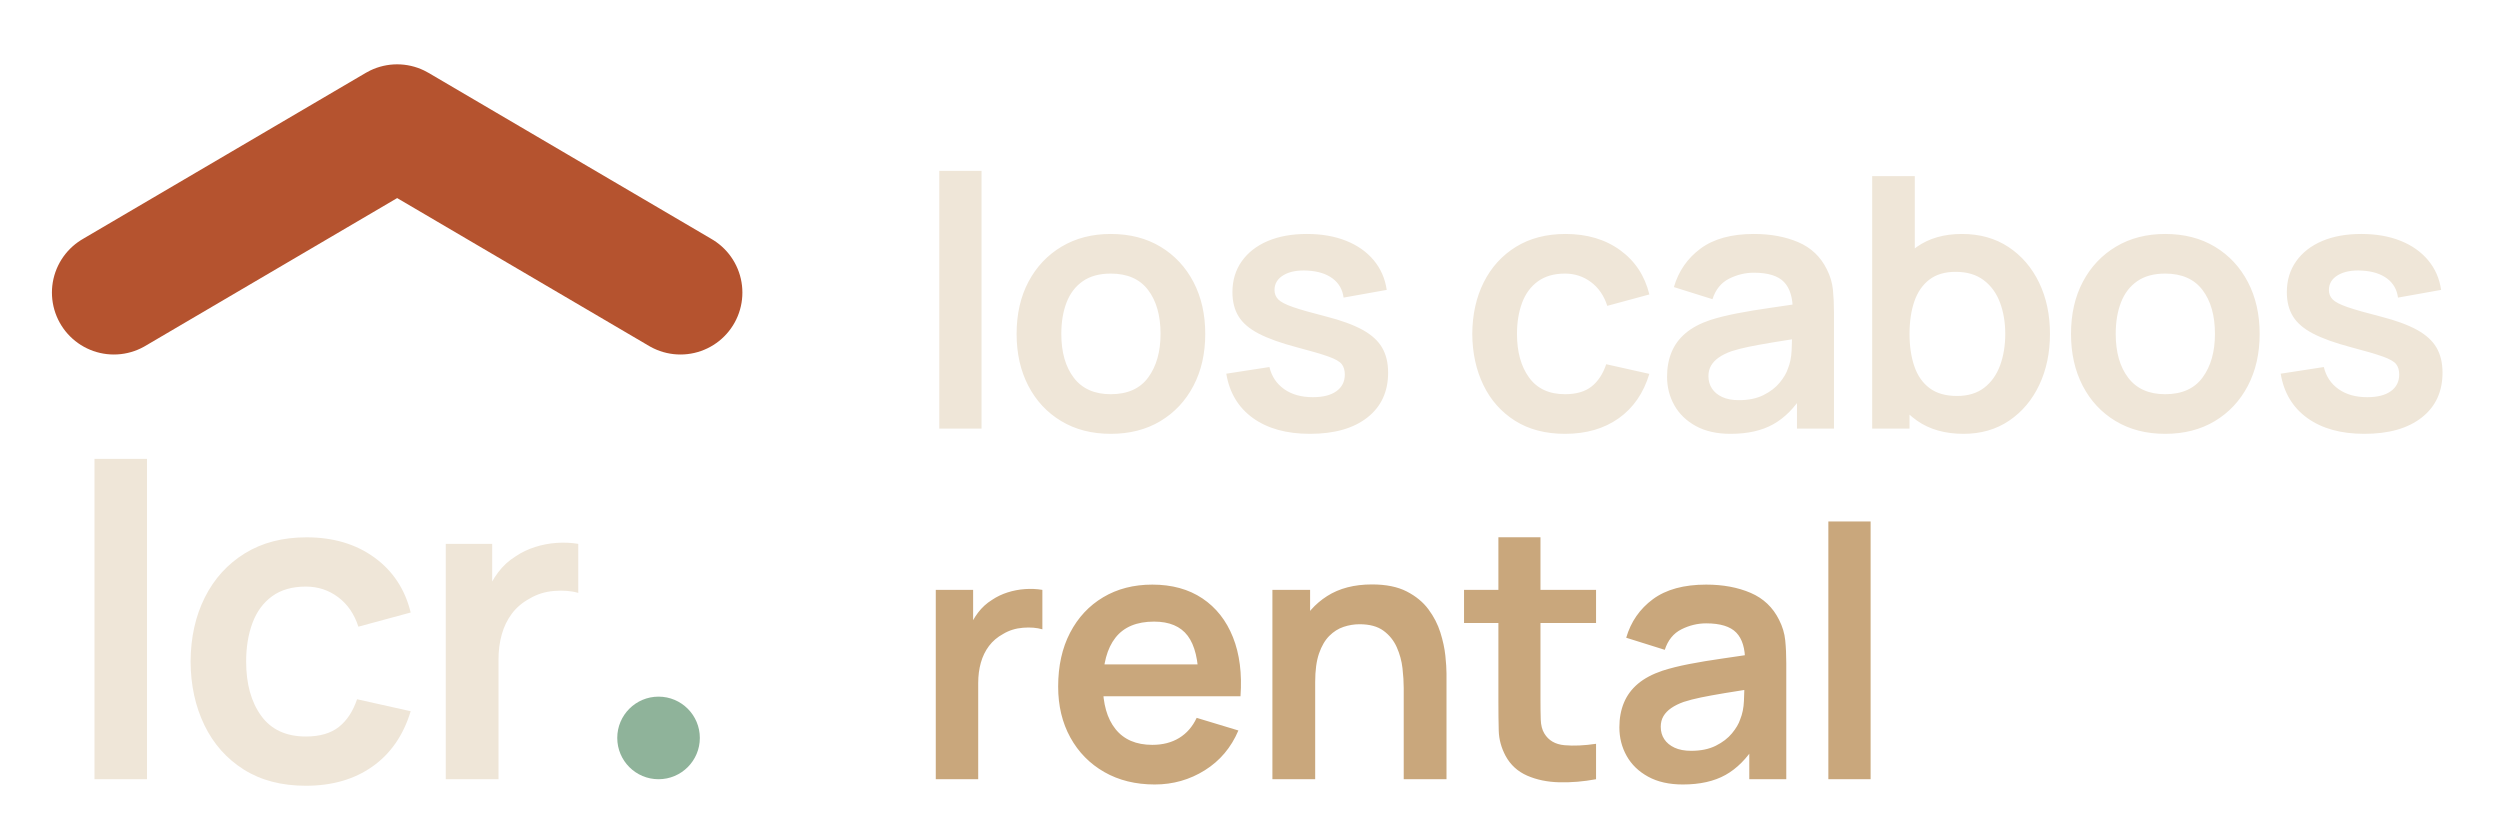
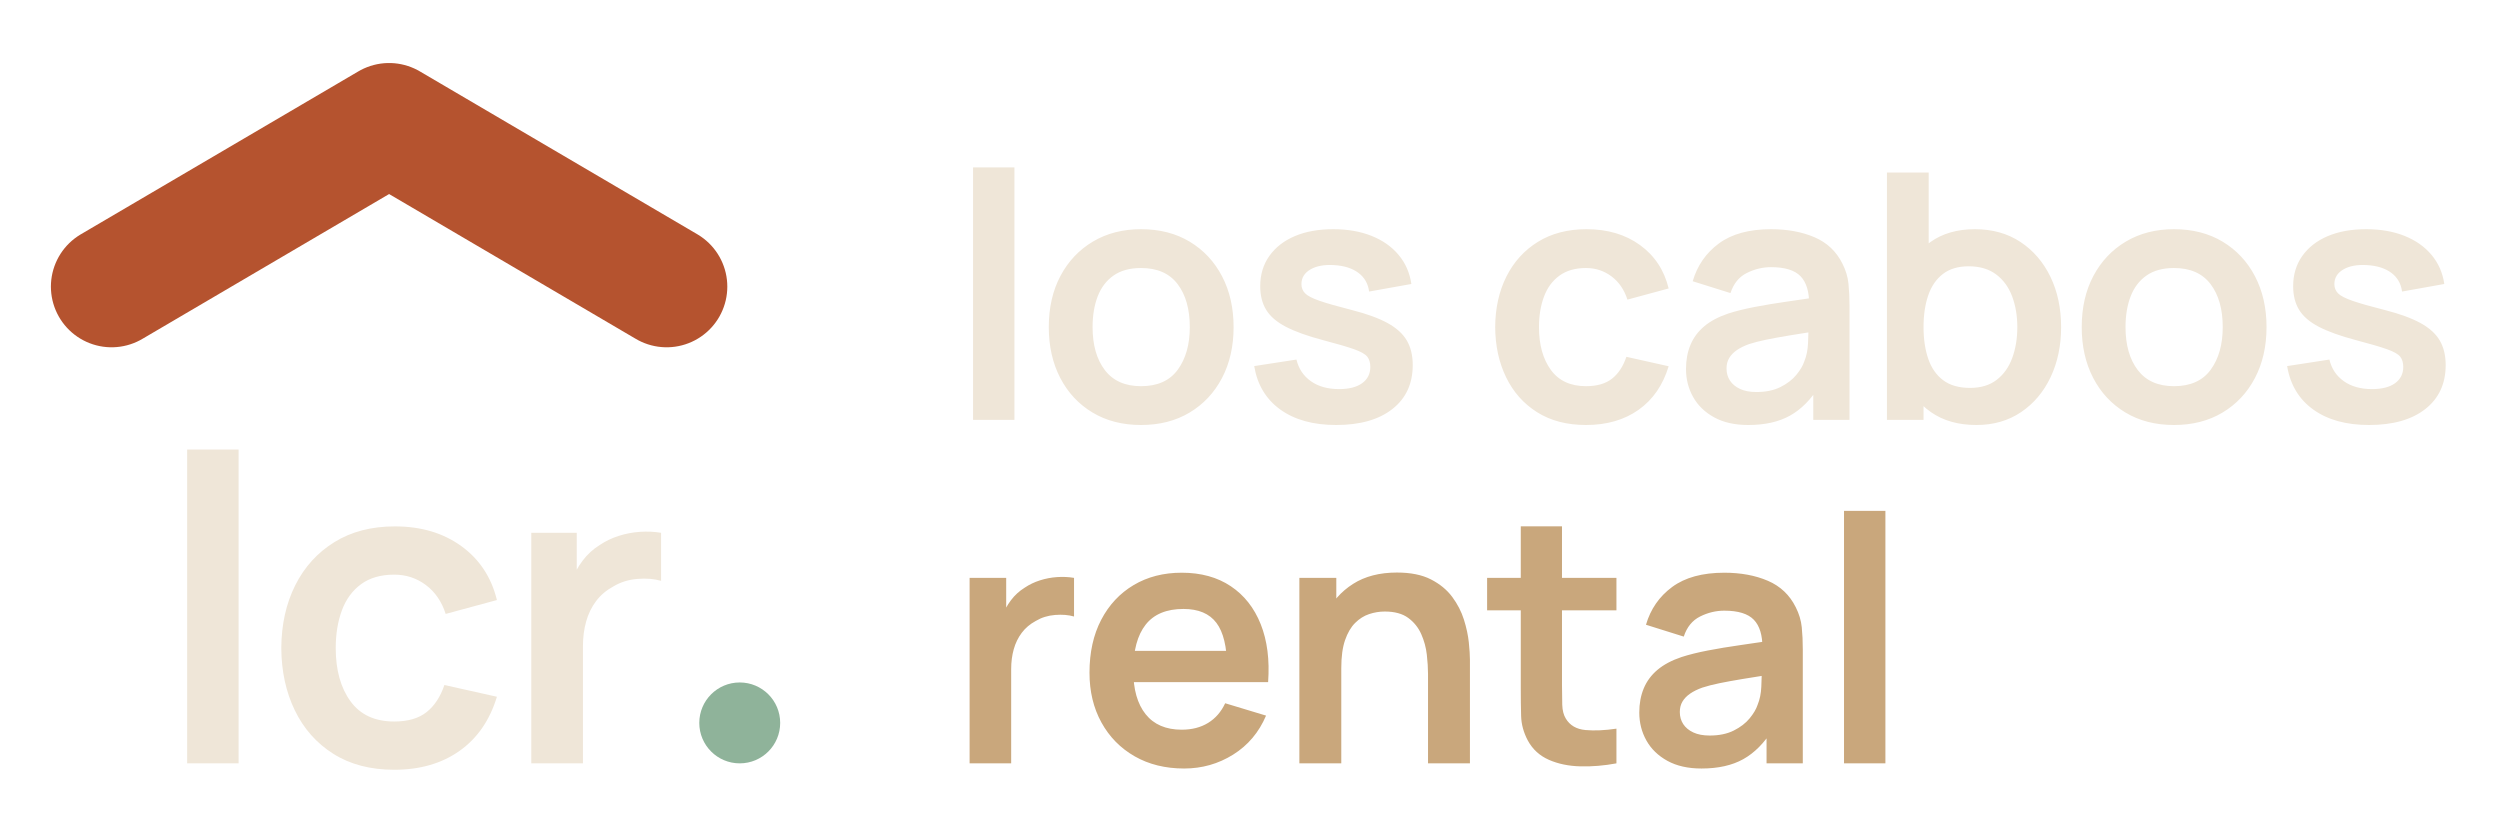
- <svg xmlns="http://www.w3.org/2000/svg" viewBox="0 0 385 128">
-   <g transform="translate(9.18 120.00) scale(0.17663)">
-     <path d="M47.3 -424.3 L294.3 -569.3 L541.3 -424.3" fill="none" stroke="#B5532F" stroke-width="108.0" stroke-linecap="round" stroke-linejoin="round" />
+ <svg xmlns="http://www.w3.org/2000/svg" viewBox="0 0 393 128">
+   <g transform="translate(24.05 120.00) scale(0.17663)">
+     <path d="M-36.86 -424.3 L210.14 -569.3 L457.14 -424.3" fill="none" stroke="#B5532F" stroke-width="108.0" stroke-linecap="round" stroke-linejoin="round" />
    <path d="M30.4 0.0V-279.3H76.19V0.0ZM214.7 5.7Q182.97 5.7 160.55 -8.455Q138.13 -22.61 126.255 -47.12Q114.38 -71.63 114.19 -102.6Q114.38 -134.14 126.635 -158.555Q138.89 -182.97 161.5 -196.935Q184.11 -210.9 215.27 -210.9Q250.23 -210.9 274.455 -193.325Q298.68 -175.75 306.09 -145.35L260.49 -133.0Q255.17 -149.53 242.82 -158.745Q230.47 -167.96 214.7 -167.96Q196.84 -167.96 185.25 -159.505Q173.66 -151.05 168.15 -136.23Q162.64 -121.41 162.64 -102.6Q162.64 -73.34 175.75 -55.29Q188.86 -37.24 214.7 -37.24Q232.94 -37.24 243.485 -45.6Q254.03 -53.96 259.35 -69.73L306.09 -59.28Q296.59 -27.93 272.84 -11.115Q249.09 5.7 214.7 5.7ZM336.68 0.0V-205.2H377.15V-155.23L372.21 -161.69Q376.01 -171.95 382.375 -180.405Q388.74 -188.86 397.67 -194.37Q405.27 -199.5 414.485 -202.445Q423.7 -205.39 433.39 -206.055Q443.08 -206.72 452.2 -205.2V-162.45Q443.08 -165.11 431.205 -164.16Q419.33 -163.21 409.83 -157.51Q400.33 -152.38 394.345 -144.4Q388.36 -136.42 385.51 -126.255Q382.66 -116.09 382.66 -104.31V0.0Z" fill="#EFE6D8" />
    <circle cx="522.2" cy="-36.0" r="36.0" fill="#8FB39A" />
  </g>
-   <path d="M144.65 66.0V26.31H151.157V66.0ZM171.056 66.81Q166.682 66.81 163.415 64.839Q160.148 62.868 158.353 59.398Q156.557 55.929 156.557 51.42Q156.557 46.83 158.393 43.374Q160.229 39.918 163.496 37.974Q166.763 36.03 171.056 36.03Q175.457 36.03 178.724 38.001Q181.991 39.972 183.8 43.442Q185.609 46.911 185.609 51.42Q185.609 55.956 183.787 59.425Q181.964 62.895 178.697 64.853Q175.43 66.81 171.056 66.81ZM171.056 60.708Q174.944 60.708 176.834 58.116Q178.724 55.524 178.724 51.42Q178.724 47.181 176.807 44.657Q174.89 42.132 171.056 42.132Q168.437 42.132 166.75 43.306Q165.062 44.481 164.252 46.573Q163.442 48.666 163.442 51.42Q163.442 55.659 165.373 58.183Q167.303 60.708 171.056 60.708ZM201.728 66.81Q196.328 66.81 192.953 64.38Q189.578 61.95 188.849 57.549L195.491 56.523Q196.004 58.683 197.759 59.925Q199.514 61.167 202.187 61.167Q204.536 61.167 205.819 60.236Q207.101 59.304 207.101 57.684Q207.101 56.685 206.629 56.078Q206.156 55.47 204.563 54.903Q202.97 54.336 199.676 53.472Q196.004 52.5 193.844 51.38Q191.684 50.259 190.739 48.72Q189.794 47.181 189.794 44.994Q189.794 42.267 191.225 40.242Q192.656 38.217 195.221 37.123Q197.786 36.03 201.269 36.03Q204.671 36.03 207.304 37.083Q209.936 38.136 211.556 40.08Q213.176 42.024 213.554 44.643L206.912 45.831Q206.669 43.968 205.225 42.888Q203.78 41.808 201.377 41.673Q199.082 41.538 197.678 42.361Q196.274 43.185 196.274 44.67Q196.274 45.507 196.841 46.101Q197.408 46.695 199.123 47.289Q200.837 47.883 204.239 48.747Q207.722 49.638 209.815 50.785Q211.907 51.933 212.839 53.526Q213.77 55.119 213.77 57.387Q213.77 61.788 210.571 64.299Q207.371 66.81 201.728 66.81ZM241.013 66.81Q236.504 66.81 233.318 64.799Q230.132 62.787 228.445 59.304Q226.757 55.821 226.73 51.42Q226.757 46.938 228.499 43.468Q230.24 39.999 233.453 38.014Q236.666 36.03 241.094 36.03Q246.062 36.03 249.505 38.528Q252.947 41.025 254 45.345L247.52 47.1Q246.764 44.751 245.009 43.442Q243.254 42.132 241.013 42.132Q238.475 42.132 236.828 43.334Q235.181 44.535 234.398 46.641Q233.615 48.747 233.615 51.42Q233.615 55.578 235.478 58.143Q237.341 60.708 241.013 60.708Q243.605 60.708 245.104 59.52Q246.602 58.332 247.358 56.091L254 57.576Q252.65 62.031 249.275 64.421Q245.9 66.81 241.013 66.81ZM266.501 66.81Q263.342 66.81 261.155 65.608Q258.968 64.407 257.848 62.409Q256.727 60.411 256.727 58.008Q256.727 55.902 257.429 54.215Q258.131 52.527 259.589 51.299Q261.047 50.07 263.369 49.287Q265.124 48.72 267.487 48.261Q269.849 47.802 272.617 47.41Q275.384 47.019 278.408 46.56L276.086 47.883Q276.113 44.859 274.736 43.428Q273.359 41.997 270.092 41.997Q268.121 41.997 266.285 42.915Q264.449 43.833 263.72 46.074L257.78 44.211Q258.86 40.512 261.898 38.271Q264.935 36.03 270.092 36.03Q273.98 36.03 276.937 37.299Q279.893 38.568 281.324 41.457Q282.107 42.996 282.269 44.602Q282.431 46.209 282.431 48.099V66.0H276.734V59.682L277.679 60.708Q275.708 63.867 273.076 65.338Q270.443 66.81 266.501 66.81ZM267.797 61.626Q270.011 61.626 271.577 60.843Q273.143 60.06 274.075 58.926Q275.006 57.792 275.33 56.793Q275.843 55.551 275.911 53.945Q275.978 52.338 275.978 51.339L277.976 51.933Q275.033 52.392 272.927 52.743Q270.821 53.094 269.309 53.404Q267.797 53.715 266.636 54.093Q265.502 54.498 264.719 55.038Q263.936 55.578 263.518 56.28Q263.099 56.982 263.099 57.927Q263.099 59.007 263.639 59.831Q264.179 60.654 265.219 61.14Q266.258 61.626 267.797 61.626ZM302.384 66.81Q298.118 66.81 295.229 64.785Q292.34 62.76 290.882 59.263Q289.424 55.767 289.424 51.42Q289.424 47.019 290.882 43.536Q292.34 40.053 295.162 38.041Q297.983 36.03 302.141 36.03Q306.272 36.03 309.31 38.041Q312.347 40.053 314.021 43.523Q315.695 46.992 315.695 51.42Q315.695 55.794 314.048 59.277Q312.401 62.76 309.404 64.785Q306.407 66.81 302.384 66.81ZM288.317 66.0V27.12H294.878V45.534H294.068V66.0ZM301.385 60.978Q303.923 60.978 305.57 59.709Q307.217 58.44 308.014 56.267Q308.81 54.093 308.81 51.42Q308.81 48.774 308 46.6Q307.19 44.427 305.489 43.145Q303.788 41.862 301.169 41.862Q298.685 41.862 297.119 43.064Q295.553 44.265 294.811 46.412Q294.068 48.558 294.068 51.42Q294.068 54.255 294.811 56.415Q295.553 58.575 297.16 59.776Q298.766 60.978 301.385 60.978ZM333.434 66.81Q329.06 66.81 325.793 64.839Q322.526 62.868 320.731 59.398Q318.935 55.929 318.935 51.42Q318.935 46.83 320.771 43.374Q322.607 39.918 325.874 37.974Q329.141 36.03 333.434 36.03Q337.835 36.03 341.102 38.001Q344.369 39.972 346.178 43.442Q347.987 46.911 347.987 51.42Q347.987 55.956 346.165 59.425Q344.342 62.895 341.075 64.853Q337.808 66.81 333.434 66.81ZM333.434 60.708Q337.322 60.708 339.212 58.116Q341.102 55.524 341.102 51.42Q341.102 47.181 339.185 44.657Q337.268 42.132 333.434 42.132Q330.815 42.132 329.128 43.306Q327.44 44.481 326.63 46.573Q325.82 48.666 325.82 51.42Q325.82 55.659 327.751 58.183Q329.681 60.708 333.434 60.708ZM364.106 66.81Q358.706 66.81 355.331 64.38Q351.956 61.95 351.227 57.549L357.869 56.523Q358.382 58.683 360.137 59.925Q361.892 61.167 364.565 61.167Q366.914 61.167 368.197 60.236Q369.479 59.304 369.479 57.684Q369.479 56.685 369.007 56.078Q368.534 55.47 366.941 54.903Q365.348 54.336 362.054 53.472Q358.382 52.5 356.222 51.38Q354.062 50.259 353.117 48.72Q352.172 47.181 352.172 44.994Q352.172 42.267 353.603 40.242Q355.034 38.217 357.599 37.123Q360.164 36.03 363.647 36.03Q367.049 36.03 369.682 37.083Q372.314 38.136 373.934 40.08Q375.554 42.024 375.932 44.643L369.29 45.831Q369.047 43.968 367.603 42.888Q366.158 41.808 363.755 41.673Q361.46 41.538 360.056 42.361Q358.652 43.185 358.652 44.67Q358.652 45.507 359.219 46.101Q359.786 46.695 361.501 47.289Q363.215 47.883 366.617 48.747Q370.1 49.638 372.193 50.785Q374.285 51.933 375.217 53.526Q376.148 55.119 376.148 57.387Q376.148 61.788 372.949 64.299Q369.749 66.81 364.106 66.81Z" fill="#EFE6D8" />
-   <path d="M144.11 120.0V90.84H149.861V97.941L149.159 97.023Q149.699 95.565 150.604 94.364Q151.508 93.162 152.777 92.379Q153.857 91.65 155.167 91.232Q156.476 90.813 157.853 90.719Q159.23 90.624 160.526 90.84V96.915Q159.23 96.537 157.543 96.672Q155.855 96.807 154.505 97.617Q153.155 98.346 152.305 99.48Q151.454 100.614 151.049 102.059Q150.644 103.503 150.644 105.177V120.0ZM177.833 120.81Q173.405 120.81 170.057 118.893Q166.709 116.976 164.833 113.574Q162.956 110.172 162.956 105.744Q162.956 100.965 164.792 97.442Q166.628 93.918 169.895 91.974Q173.162 90.03 177.455 90.03Q181.991 90.03 185.164 92.15Q188.336 94.269 189.875 98.13Q191.414 101.991 191.036 107.229H184.583V104.853Q184.556 100.101 182.909 97.914Q181.262 95.727 177.725 95.727Q173.729 95.727 171.785 98.198Q169.841 100.668 169.841 105.42Q169.841 109.848 171.785 112.278Q173.729 114.708 177.455 114.708Q179.858 114.708 181.6 113.642Q183.341 112.575 184.286 110.55L190.712 112.494Q189.038 116.436 185.542 118.623Q182.045 120.81 177.833 120.81ZM167.789 107.229V102.315H187.85V107.229ZM216.173 120.0V105.96Q216.173 104.583 215.984 102.909Q215.795 101.235 215.107 99.683Q214.418 98.13 213.055 97.131Q211.691 96.132 209.369 96.132Q208.127 96.132 206.912 96.537Q205.697 96.942 204.712 97.928Q203.726 98.913 203.132 100.627Q202.538 102.342 202.538 105.015L198.677 103.368Q198.677 99.642 200.122 96.618Q201.566 93.594 204.374 91.798Q207.182 90.003 211.286 90.003Q214.526 90.003 216.632 91.083Q218.738 92.163 219.98 93.837Q221.222 95.511 221.816 97.401Q222.41 99.291 222.586 100.978Q222.761 102.666 222.761 103.719V120.0ZM195.95 120.0V90.84H201.755V99.885H202.538V120.0ZM245.792 120.0Q242.903 120.54 240.136 120.472Q237.368 120.405 235.181 119.447Q232.994 118.488 231.86 116.409Q230.861 114.519 230.807 112.548Q230.753 110.577 230.753 108.093V82.74H237.233V107.715Q237.233 109.47 237.274 110.793Q237.314 112.116 237.827 112.953Q238.799 114.573 240.932 114.762Q243.065 114.951 245.792 114.546ZM225.461 95.943V90.84H245.792V95.943ZM259.157 120.81Q255.998 120.81 253.811 119.608Q251.624 118.407 250.504 116.409Q249.383 114.411 249.383 112.008Q249.383 109.902 250.085 108.215Q250.787 106.527 252.245 105.298Q253.703 104.07 256.025 103.287Q257.78 102.72 260.143 102.261Q262.505 101.802 265.273 101.41Q268.04 101.019 271.064 100.56L268.742 101.883Q268.769 98.859 267.392 97.428Q266.015 95.997 262.748 95.997Q260.777 95.997 258.941 96.915Q257.105 97.833 256.376 100.074L250.436 98.211Q251.516 94.512 254.554 92.271Q257.591 90.03 262.748 90.03Q266.636 90.03 269.593 91.299Q272.549 92.568 273.98 95.457Q274.763 96.996 274.925 98.602Q275.087 100.209 275.087 102.099V120.0H269.39V113.682L270.335 114.708Q268.364 117.867 265.732 119.339Q263.099 120.81 259.157 120.81ZM260.453 115.626Q262.667 115.626 264.233 114.843Q265.799 114.06 266.731 112.926Q267.662 111.792 267.986 110.793Q268.499 109.551 268.567 107.945Q268.634 106.338 268.634 105.339L270.632 105.933Q267.689 106.392 265.583 106.743Q263.477 107.094 261.965 107.404Q260.453 107.715 259.292 108.093Q258.158 108.498 257.375 109.038Q256.592 109.578 256.174 110.28Q255.755 110.982 255.755 111.927Q255.755 113.007 256.295 113.831Q256.835 114.654 257.875 115.14Q258.914 115.626 260.453 115.626ZM281.567 120.0V80.31H288.074V120.0Z" fill="#C9A77C" />
+   <path d="M152.962 66.0V26.31H159.469V66.0ZM179.368 66.81Q174.994 66.81 171.727 64.839Q168.46 62.868 166.665 59.398Q164.869 55.929 164.869 51.42Q164.869 46.83 166.705 43.374Q168.541 39.918 171.808 37.974Q175.075 36.03 179.368 36.03Q183.769 36.03 187.036 38.001Q190.303 39.972 192.112 43.442Q193.921 46.911 193.921 51.42Q193.921 55.956 192.099 59.425Q190.276 62.895 187.009 64.853Q183.742 66.81 179.368 66.81ZM179.368 60.708Q183.256 60.708 185.146 58.116Q187.036 55.524 187.036 51.42Q187.036 47.181 185.119 44.657Q183.202 42.132 179.368 42.132Q176.749 42.132 175.062 43.306Q173.374 44.481 172.564 46.573Q171.754 48.666 171.754 51.42Q171.754 55.659 173.685 58.183Q175.615 60.708 179.368 60.708ZM210.04 66.81Q204.64 66.81 201.265 64.38Q197.89 61.95 197.161 57.549L203.803 56.523Q204.316 58.683 206.071 59.925Q207.826 61.167 210.499 61.167Q212.848 61.167 214.131 60.236Q215.413 59.304 215.413 57.684Q215.413 56.685 214.941 56.078Q214.468 55.47 212.875 54.903Q211.282 54.336 207.988 53.472Q204.316 52.5 202.156 51.38Q199.996 50.259 199.051 48.72Q198.106 47.181 198.106 44.994Q198.106 42.267 199.537 40.242Q200.968 38.217 203.533 37.123Q206.098 36.03 209.581 36.03Q212.983 36.03 215.616 37.083Q218.248 38.136 219.868 40.08Q221.488 42.024 221.866 44.643L215.224 45.831Q214.981 43.968 213.537 42.888Q212.092 41.808 209.689 41.673Q207.394 41.538 205.99 42.361Q204.586 43.185 204.586 44.67Q204.586 45.507 205.153 46.101Q205.72 46.695 207.435 47.289Q209.149 47.883 212.551 48.747Q216.034 49.638 218.127 50.785Q220.219 51.933 221.151 53.526Q222.082 55.119 222.082 57.387Q222.082 61.788 218.883 64.299Q215.683 66.81 210.04 66.81ZM249.325 66.81Q244.816 66.81 241.63 64.799Q238.444 62.787 236.757 59.304Q235.069 55.821 235.042 51.42Q235.069 46.938 236.811 43.468Q238.552 39.999 241.765 38.014Q244.978 36.03 249.406 36.03Q254.374 36.03 257.817 38.528Q261.259 41.025 262.312 45.345L255.832 47.1Q255.076 44.751 253.321 43.442Q251.566 42.132 249.325 42.132Q246.787 42.132 245.14 43.334Q243.493 44.535 242.71 46.641Q241.927 48.747 241.927 51.42Q241.927 55.578 243.79 58.143Q245.653 60.708 249.325 60.708Q251.917 60.708 253.416 59.52Q254.914 58.332 255.67 56.091L262.312 57.576Q260.962 62.031 257.587 64.421Q254.212 66.81 249.325 66.81ZM274.813 66.81Q271.654 66.81 269.467 65.608Q267.28 64.407 266.16 62.409Q265.039 60.411 265.039 58.008Q265.039 55.902 265.741 54.215Q266.443 52.527 267.901 51.299Q269.359 50.07 271.681 49.287Q273.436 48.72 275.799 48.261Q278.161 47.802 280.929 47.41Q283.696 47.019 286.72 46.56L284.398 47.883Q284.425 44.859 283.048 43.428Q281.671 41.997 278.404 41.997Q276.433 41.997 274.597 42.915Q272.761 43.833 272.032 46.074L266.092 44.211Q267.172 40.512 270.21 38.271Q273.247 36.03 278.404 36.03Q282.292 36.03 285.249 37.299Q288.205 38.568 289.636 41.457Q290.419 42.996 290.581 44.602Q290.743 46.209 290.743 48.099V66.0H285.046V59.682L285.991 60.708Q284.02 63.867 281.388 65.338Q278.755 66.81 274.813 66.81ZM276.109 61.626Q278.323 61.626 279.889 60.843Q281.455 60.06 282.387 58.926Q283.318 57.792 283.642 56.793Q284.155 55.551 284.223 53.945Q284.29 52.338 284.29 51.339L286.288 51.933Q283.345 52.392 281.239 52.743Q279.133 53.094 277.621 53.404Q276.109 53.715 274.948 54.093Q273.814 54.498 273.031 55.038Q272.248 55.578 271.83 56.28Q271.411 56.982 271.411 57.927Q271.411 59.007 271.951 59.831Q272.491 60.654 273.531 61.14Q274.57 61.626 276.109 61.626ZM310.696 66.81Q306.43 66.81 303.541 64.785Q300.652 62.76 299.194 59.263Q297.736 55.767 297.736 51.42Q297.736 47.019 299.194 43.536Q300.652 40.053 303.474 38.041Q306.295 36.03 310.453 36.03Q314.584 36.03 317.622 38.041Q320.659 40.053 322.333 43.523Q324.007 46.992 324.007 51.42Q324.007 55.794 322.36 59.277Q320.713 62.76 317.716 64.785Q314.719 66.81 310.696 66.81ZM296.629 66.0V27.12H303.19V45.534H302.38V66.0ZM309.697 60.978Q312.235 60.978 313.882 59.709Q315.529 58.44 316.326 56.267Q317.122 54.093 317.122 51.42Q317.122 48.774 316.312 46.6Q315.502 44.427 313.801 43.145Q312.1 41.862 309.481 41.862Q306.997 41.862 305.431 43.064Q303.865 44.265 303.123 46.412Q302.38 48.558 302.38 51.42Q302.38 54.255 303.123 56.415Q303.865 58.575 305.472 59.776Q307.078 60.978 309.697 60.978ZM341.746 66.81Q337.372 66.81 334.105 64.839Q330.838 62.868 329.043 59.398Q327.247 55.929 327.247 51.42Q327.247 46.83 329.083 43.374Q330.919 39.918 334.186 37.974Q337.453 36.03 341.746 36.03Q346.147 36.03 349.414 38.001Q352.681 39.972 354.49 43.442Q356.299 46.911 356.299 51.42Q356.299 55.956 354.477 59.425Q352.654 62.895 349.387 64.853Q346.12 66.81 341.746 66.81ZM341.746 60.708Q345.634 60.708 347.524 58.116Q349.414 55.524 349.414 51.42Q349.414 47.181 347.497 44.657Q345.58 42.132 341.746 42.132Q339.127 42.132 337.44 43.306Q335.752 44.481 334.942 46.573Q334.132 48.666 334.132 51.42Q334.132 55.659 336.063 58.183Q337.993 60.708 341.746 60.708ZM372.418 66.81Q367.018 66.81 363.643 64.38Q360.268 61.95 359.539 57.549L366.181 56.523Q366.694 58.683 368.449 59.925Q370.204 61.167 372.877 61.167Q375.226 61.167 376.509 60.236Q377.791 59.304 377.791 57.684Q377.791 56.685 377.319 56.078Q376.846 55.47 375.253 54.903Q373.66 54.336 370.366 53.472Q366.694 52.5 364.534 51.38Q362.374 50.259 361.429 48.72Q360.484 47.181 360.484 44.994Q360.484 42.267 361.915 40.242Q363.346 38.217 365.911 37.123Q368.476 36.03 371.959 36.03Q375.361 36.03 377.994 37.083Q380.626 38.136 382.246 40.08Q383.866 42.024 384.244 44.643L377.602 45.831Q377.359 43.968 375.915 42.888Q374.47 41.808 372.067 41.673Q369.772 41.538 368.368 42.361Q366.964 43.185 366.964 44.67Q366.964 45.507 367.531 46.101Q368.098 46.695 369.813 47.289Q371.527 47.883 374.929 48.747Q378.412 49.638 380.505 50.785Q382.597 51.933 383.529 53.526Q384.46 55.119 384.46 57.387Q384.46 61.788 381.261 64.299Q378.061 66.81 372.418 66.81Z" fill="#EFE6D8" />
+   <path d="M152.422 120.0V90.84H158.173V97.941L157.471 97.023Q158.011 95.565 158.916 94.364Q159.82 93.162 161.089 92.379Q162.169 91.65 163.479 91.232Q164.788 90.813 166.165 90.719Q167.542 90.624 168.838 90.84V96.915Q167.542 96.537 165.855 96.672Q164.167 96.807 162.817 97.617Q161.467 98.346 160.617 99.48Q159.766 100.614 159.361 102.059Q158.956 103.503 158.956 105.177V120.0ZM186.145 120.81Q181.717 120.81 178.369 118.893Q175.021 116.976 173.145 113.574Q171.268 110.172 171.268 105.744Q171.268 100.965 173.104 97.442Q174.94 93.918 178.207 91.974Q181.474 90.03 185.767 90.03Q190.303 90.03 193.476 92.15Q196.648 94.269 198.187 98.13Q199.726 101.991 199.348 107.229H192.895V104.853Q192.868 100.101 191.221 97.914Q189.574 95.727 186.037 95.727Q182.041 95.727 180.097 98.198Q178.153 100.668 178.153 105.42Q178.153 109.848 180.097 112.278Q182.041 114.708 185.767 114.708Q188.17 114.708 189.912 113.642Q191.653 112.575 192.598 110.55L199.024 112.494Q197.35 116.436 193.854 118.623Q190.357 120.81 186.145 120.81ZM176.101 107.229V102.315H196.162V107.229ZM224.485 120.0V105.96Q224.485 104.583 224.296 102.909Q224.107 101.235 223.419 99.683Q222.73 98.13 221.367 97.131Q220.003 96.132 217.681 96.132Q216.439 96.132 215.224 96.537Q214.009 96.942 213.024 97.928Q212.038 98.913 211.444 100.627Q210.85 102.342 210.85 105.015L206.989 103.368Q206.989 99.642 208.434 96.618Q209.878 93.594 212.686 91.798Q215.494 90.003 219.598 90.003Q222.838 90.003 224.944 91.083Q227.05 92.163 228.292 93.837Q229.534 95.511 230.128 97.401Q230.722 99.291 230.898 100.978Q231.073 102.666 231.073 103.719V120.0ZM204.262 120.0V90.84H210.067V99.885H210.85V120.0ZM254.104 120.0Q251.215 120.54 248.448 120.472Q245.68 120.405 243.493 119.447Q241.306 118.488 240.172 116.409Q239.173 114.519 239.119 112.548Q239.065 110.577 239.065 108.093V82.74H245.545V107.715Q245.545 109.47 245.586 110.793Q245.626 112.116 246.139 112.953Q247.111 114.573 249.244 114.762Q251.377 114.951 254.104 114.546ZM233.773 95.943V90.84H254.104V95.943ZM267.469 120.81Q264.31 120.81 262.123 119.608Q259.936 118.407 258.816 116.409Q257.695 114.411 257.695 112.008Q257.695 109.902 258.397 108.215Q259.099 106.527 260.557 105.298Q262.015 104.07 264.337 103.287Q266.092 102.72 268.455 102.261Q270.817 101.802 273.585 101.41Q276.352 101.019 279.376 100.56L277.054 101.883Q277.081 98.859 275.704 97.428Q274.327 95.997 271.06 95.997Q269.089 95.997 267.253 96.915Q265.417 97.833 264.688 100.074L258.748 98.211Q259.828 94.512 262.866 92.271Q265.903 90.03 271.06 90.03Q274.948 90.03 277.905 91.299Q280.861 92.568 282.292 95.457Q283.075 96.996 283.237 98.602Q283.399 100.209 283.399 102.099V120.0H277.702V113.682L278.647 114.708Q276.676 117.867 274.044 119.339Q271.411 120.81 267.469 120.81ZM268.765 115.626Q270.979 115.626 272.545 114.843Q274.111 114.06 275.043 112.926Q275.974 111.792 276.298 110.793Q276.811 109.551 276.879 107.945Q276.946 106.338 276.946 105.339L278.944 105.933Q276.001 106.392 273.895 106.743Q271.789 107.094 270.277 107.404Q268.765 107.715 267.604 108.093Q266.47 108.498 265.687 109.038Q264.904 109.578 264.486 110.28Q264.067 110.982 264.067 111.927Q264.067 113.007 264.607 113.831Q265.147 114.654 266.187 115.14Q267.226 115.626 268.765 115.626ZM289.879 120.0V80.31H296.386V120.0Z" fill="#C9A77C" />
</svg>
